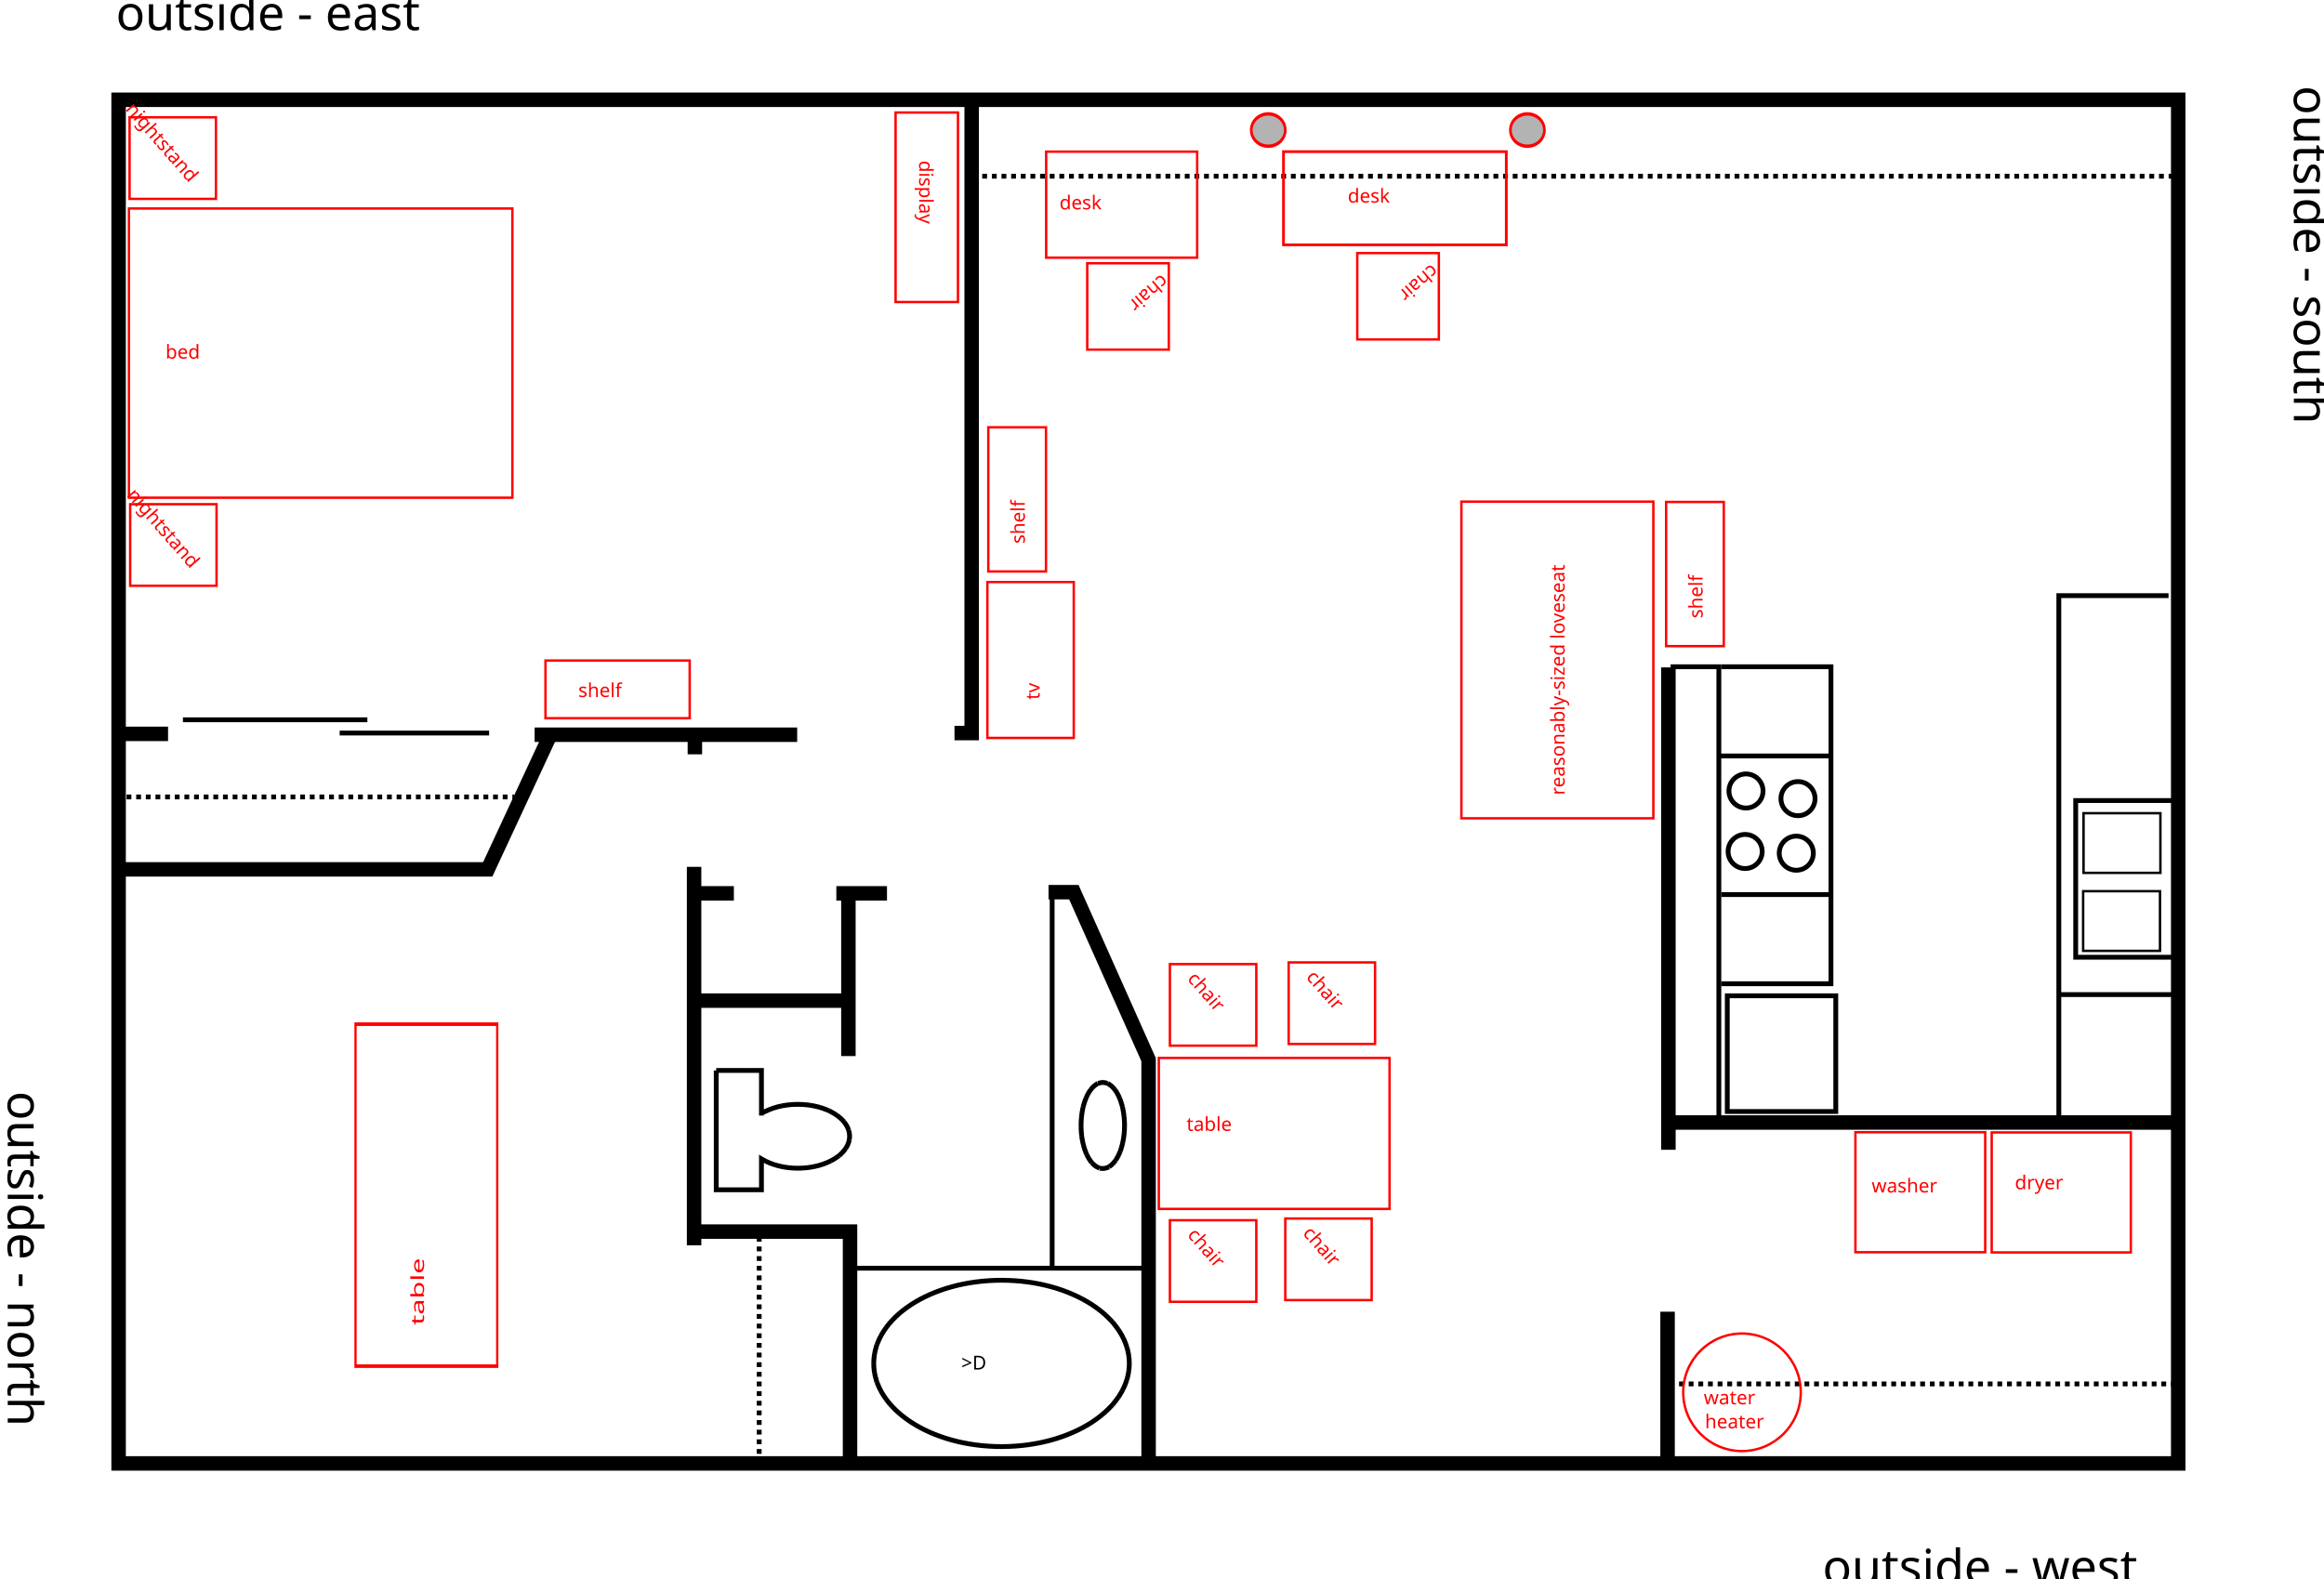
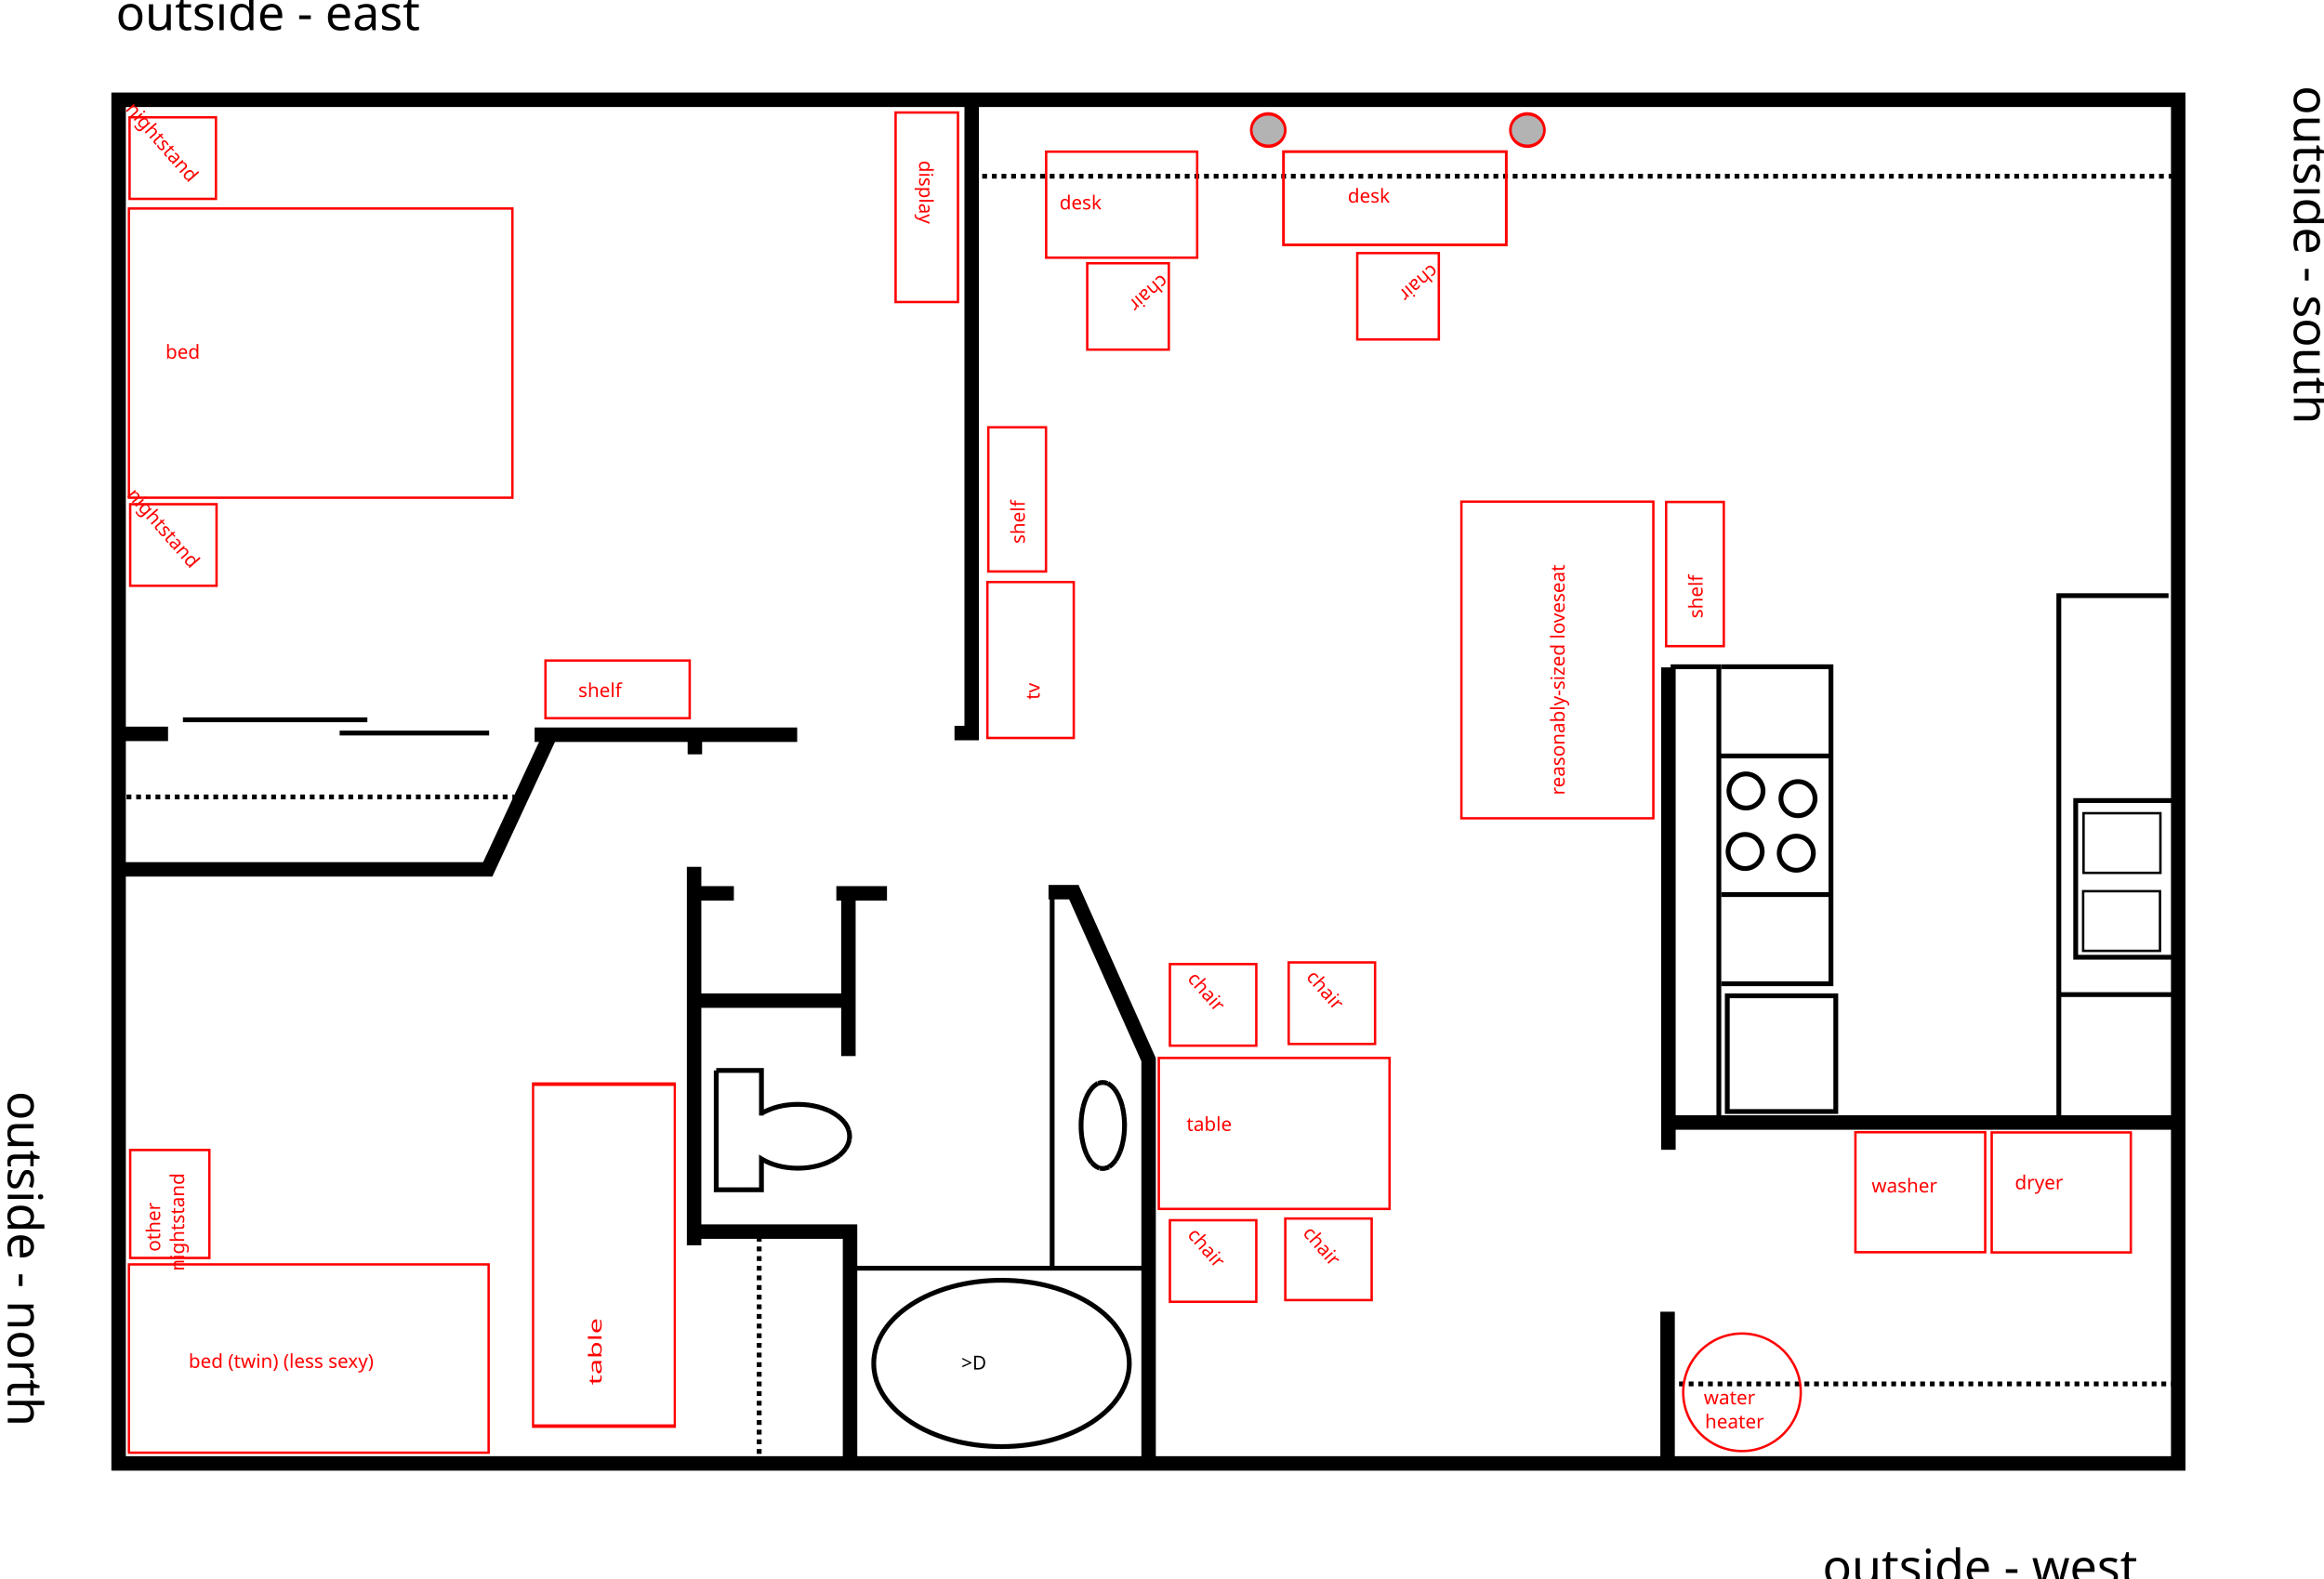
<svg xmlns="http://www.w3.org/2000/svg" width="484.281" height="328.952" id="svg2816" version="1.1">
  <defs id="defs2818">
    </defs>
  <g id="layer1" style="display:inline" transform="translate(23.29284,326.6851)">
    <path style="fill:none;stroke:#000000;stroke-width:1px;stroke-linecap:butt;stroke-linejoin:miter;stroke-opacity:1" d="m 0,537.184 120.208,0" id="path2826" />
  </g>
  <g id="layer2" transform="translate(23.29284,326.6851)" />
  <g id="layer3" transform="translate(23.29284,326.6851)">
    <text xml:space="preserve" style="font-size:10.049px;font-style:normal;font-variant:normal;font-weight:normal;font-stretch:normal;text-align:center;text-anchor:middle;fill:#000000;fill-opacity:1;stroke:none;display:inline;font-family:monofur;-inkscape-font-specification:monofur" x="39.083" y="-320.404" id="text2836">
      <tspan id="tspan2838" x="39.083" y="-320.404">outside - east</tspan>
    </text>
    <path style="fill:none;stroke:#000000;stroke-width:1;stroke-linecap:square;stroke-linejoin:miter;stroke-miterlimit:4;stroke-opacity:1;stroke-dasharray:none;stroke-dashoffset:0;display:inline" id="path3832" d="m 342.593,-162.801 c 0,1.953 -1.583,3.536 -3.536,3.536 -1.953,0 -3.536,-1.583 -3.536,-3.536 0,-1.953 1.583,-3.536 3.536,-3.536 1.953,0 3.536,1.583 3.536,3.536 z" transform="matrix(1.004901,0,0,1.004901,-0.176356,1.77871)" />
    <path style="fill:none;stroke:#000000;stroke-width:1;stroke-linecap:square;stroke-linejoin:miter;stroke-miterlimit:4;stroke-opacity:1;stroke-dasharray:none;stroke-dashoffset:0;display:inline" id="path3832-0" d="m 342.593,-162.801 c 0,1.953 -1.583,3.536 -3.536,3.536 -1.953,0 -3.536,-1.583 -3.536,-3.536 0,-1.953 1.583,-3.536 3.536,-3.536 1.953,0 3.536,1.583 3.536,3.536 z" transform="matrix(1.004901,0,0,1.004901,-0.354007,14.39136)" />
    <path style="fill:none;stroke:#000000;stroke-width:1;stroke-linecap:square;stroke-linejoin:miter;stroke-miterlimit:4;stroke-opacity:1;stroke-dasharray:none;stroke-dashoffset:0;display:inline" id="path3832-9" d="m 342.593,-162.801 c 0,1.953 -1.583,3.536 -3.536,3.536 -1.953,0 -3.536,-1.583 -3.536,-3.536 0,-1.953 1.583,-3.536 3.536,-3.536 1.953,0 3.536,1.583 3.536,3.536 z" transform="matrix(1.004901,0,0,1.004901,10.65986,3.37749)" />
    <path style="fill:none;stroke:#000000;stroke-width:1;stroke-linecap:square;stroke-linejoin:miter;stroke-miterlimit:4;stroke-opacity:1;stroke-dasharray:none;stroke-dashoffset:0;display:inline" id="path3832-1" d="m 342.593,-162.801 c 0,1.953 -1.583,3.536 -3.536,3.536 -1.953,0 -3.536,-1.583 -3.536,-3.536 0,-1.953 1.583,-3.536 3.536,-3.536 1.953,0 3.536,1.583 3.536,3.536 z" transform="matrix(1.004901,0,0,1.004901,10.30458,14.74665)" />
    <text xml:space="preserve" style="font-size:10.049px;font-style:normal;font-variant:normal;font-weight:normal;font-stretch:normal;text-align:center;text-anchor:middle;fill:#000000;fill-opacity:1;stroke:none;display:inline;font-family:monofur;-inkscape-font-specification:monofur" x="-267.013" y="-454.708" id="text2836-3" transform="matrix(0,1,-1,0,0,0)">
      <tspan id="tspan2838-2" x="-267.013" y="-454.708">outside - south</tspan>
    </text>
    <text xml:space="preserve" style="font-size:10.049px;font-style:normal;font-variant:normal;font-weight:normal;font-stretch:normal;text-align:center;text-anchor:middle;fill:#000000;fill-opacity:1;stroke:none;display:inline;font-family:monofur;-inkscape-font-specification:monofur" x="395.845" y="3.466" id="text2836-31">
      <tspan id="tspan2838-7" x="395.845" y="3.466">outside - west</tspan>
    </text>
    <text xml:space="preserve" style="font-size:10.049px;font-style:normal;font-variant:normal;font-weight:normal;font-stretch:normal;text-align:center;text-anchor:middle;fill:#000000;fill-opacity:1;stroke:none;display:inline;font-family:monofur;-inkscape-font-specification:monofur" x="-57.769" y="21.681" id="text2836-4" transform="matrix(0,1,-1,0,0,0)">
      <tspan id="tspan2838-73" x="-57.769" y="21.681">outside - north</tspan>
    </text>
    <rect style="fill:none;stroke:#000000;stroke-width:3.015;stroke-linecap:square;stroke-linejoin:miter;stroke-miterlimit:4;stroke-opacity:1;stroke-dasharray:none" id="rect3734" width="429.186" height="284.229" x="1.422" y="-305.888" />
    <path style="fill:none;stroke:#000000;stroke-width:3.015;stroke-linecap:butt;stroke-linejoin:miter;stroke-miterlimit:4;stroke-opacity:1;stroke-dasharray:none" d="m 1.245,-173.722 10.481,0" id="path3736" />
    <path style="fill:none;stroke:#000000;stroke-width:3.015;stroke-linecap:butt;stroke-linejoin:miter;stroke-miterlimit:4;stroke-opacity:1;stroke-dasharray:none" d="m 2.133,-145.477 76.209,0 12.968,-27.89" id="path3738" />
    <path style="fill:none;stroke:#000000;stroke-width:3.015;stroke-linecap:butt;stroke-linejoin:miter;stroke-miterlimit:4;stroke-opacity:1;stroke-dasharray:none" d="m 88.112,-173.544 54.714,0" id="path3740" />
    <path style="fill:none;stroke:#000000;stroke-width:3.015;stroke-linecap:butt;stroke-linejoin:miter;stroke-miterlimit:4;stroke-opacity:1;stroke-dasharray:none" d="m 121.509,-173.544 0,4.086" id="path3742" />
    <path style="fill:none;stroke:#000000;stroke-width:3.015;stroke-linecap:butt;stroke-linejoin:miter;stroke-miterlimit:4;stroke-opacity:1;stroke-dasharray:none" d="m 121.343,-67.122 0,-78.885" id="path3744" />
    <path style="fill:none;stroke:#000000;stroke-width:3.015;stroke-linecap:butt;stroke-linejoin:miter;stroke-miterlimit:4;stroke-opacity:1;stroke-dasharray:none" d="m 129.634,-140.48 -8.039,0" id="path3746" />
    <path style="fill:none;stroke:#000000;stroke-width:3.015;stroke-linecap:butt;stroke-linejoin:miter;stroke-miterlimit:4;stroke-opacity:1;stroke-dasharray:none" d="m 121.594,-118.121 32.157,0" id="path3748" />
    <path style="fill:none;stroke:#000000;stroke-width:3.015;stroke-linecap:butt;stroke-linejoin:miter;stroke-miterlimit:4;stroke-opacity:1;stroke-dasharray:none" d="m 153.5,-106.564 0,-34.167" id="path3750" />
    <path style="fill:none;stroke:#000000;stroke-width:3.015;stroke-linecap:butt;stroke-linejoin:miter;stroke-miterlimit:4;stroke-opacity:1;stroke-dasharray:none" d="m 150.988,-140.48 10.551,0" id="path3752" />
    <path style="fill:none;stroke:#000000;stroke-width:3.015;stroke-linecap:butt;stroke-linejoin:miter;stroke-miterlimit:4;stroke-opacity:1;stroke-dasharray:none" d="m 121.687,-69.979 32.153,0 0,48.674" id="path3754" />
    <path style="fill:none;stroke:#000000;stroke-width:3.015;stroke-linecap:butt;stroke-linejoin:miter;stroke-miterlimit:4;stroke-opacity:1;stroke-dasharray:none" d="m 216.055,-22.906 0,-82.904 -15.576,-34.92 -5.276,0" id="path3756" />
    <path style="fill:none;stroke:#000000;stroke-width:3.015;stroke-linecap:butt;stroke-linejoin:miter;stroke-miterlimit:4;stroke-opacity:1;stroke-dasharray:none" d="m 324.2,-22.193 0,-31.088" id="path3758" />
    <path style="fill:none;stroke:#000000;stroke-width:3.015;stroke-linecap:butt;stroke-linejoin:miter;stroke-miterlimit:4;stroke-opacity:1;stroke-dasharray:none" d="m 324.378,-187.578 0,100.546" id="path3760" />
    <path style="fill:none;stroke:#000000;stroke-width:3.015;stroke-linecap:butt;stroke-linejoin:miter;stroke-miterlimit:4;stroke-opacity:1;stroke-dasharray:none" d="m 324.775,-92.717 105.479,0" id="path3762" />
    <path style="fill:none;stroke:#000000;stroke-width:3.015;stroke-linecap:butt;stroke-linejoin:miter;stroke-miterlimit:4;stroke-opacity:1;stroke-dasharray:none" d="m 175.608,-173.893 3.58,0 0,-130.575" id="path3765" />
    <path style="fill:none;stroke:#000000;stroke-width:1.005px;stroke-linecap:butt;stroke-linejoin:miter;stroke-opacity:1" d="m 154.568,-62.349 61.801,0" id="path3767" />
    <path style="fill:none;stroke:#000000;stroke-width:1.005px;stroke-linecap:butt;stroke-linejoin:miter;stroke-opacity:1" d="m 195.957,-62.6 0,-77.377" id="path3769" />
    <path style="fill:none;stroke:#000000;stroke-width:1.005px;stroke-linecap:butt;stroke-linejoin:miter;stroke-opacity:1" d="m 14.824,-176.656 38.437,0" id="path3771" />
    <path style="fill:none;stroke:#000000;stroke-width:1.005px;stroke-linecap:butt;stroke-linejoin:miter;stroke-opacity:1" d="m 47.483,-173.893 31.152,0" id="path3773" />
    <path style="fill:none;stroke:#000000;stroke-width:1.005px;stroke-linecap:butt;stroke-linejoin:miter;stroke-opacity:1" d="m 334.885,-93.249 0,-94.461 -10.049,0" id="path3775" />
    <path style="fill:none;stroke:#000000;stroke-width:1.005px;stroke-linecap:butt;stroke-linejoin:miter;stroke-opacity:1" d="m 335.387,-187.71 22.862,0 0,66.072 -22.862,0" id="path3777" />
    <path style="fill:none;stroke:#000000;stroke-width:1.005px;stroke-linecap:butt;stroke-linejoin:miter;stroke-opacity:1" d="m 335.387,-140.228 23.113,0" id="path3779" />
    <path style="fill:none;stroke:#000000;stroke-width:1.005px;stroke-linecap:butt;stroke-linejoin:miter;stroke-opacity:1" d="m 357.997,-169.119 -22.861,0" id="path3781" />
    <path style="fill:none;stroke:#000000;stroke-width:1.005px;stroke-linecap:butt;stroke-linejoin:miter;stroke-opacity:1" d="m 428.592,-202.532 -22.861,0 0,109.283" id="path3783" />
    <path style="fill:none;stroke:#000000;stroke-width:1.005px;stroke-linecap:butt;stroke-linejoin:miter;stroke-opacity:1" d="m 430.099,-119.377 -24.369,0" id="path3785" />
    <path style="fill:none;stroke:#000000;stroke-width:1.005px;stroke-linecap:butt;stroke-linejoin:miter;stroke-opacity:1" d="m 430.35,-159.824 -21.103,0 0,32.659 21.857,0" id="path3787" />
    <rect style="fill:none;stroke:#000000;stroke-width:0.502;stroke-linecap:square;stroke-linejoin:miter;stroke-miterlimit:4;stroke-opacity:1;stroke-dasharray:none" id="rect3789" width="16.016" height="12.436" x="410.88" y="-157.186" />
    <rect style="fill:none;stroke:#000000;stroke-width:0.502;stroke-linecap:square;stroke-linejoin:miter;stroke-miterlimit:4;stroke-opacity:1;stroke-dasharray:none" id="rect3789-2" width="16.016" height="12.436" x="410.797" y="-140.93" />
    <path style="fill:none;stroke:#000000;stroke-width:1.005;stroke-linecap:butt;stroke-linejoin:miter;stroke-miterlimit:4;stroke-opacity:1;stroke-dasharray:1.005, 1.005;stroke-dashoffset:0" d="m 1.067,-160.576 82.782,0" id="path3813" />
    <path style="fill:none;stroke:#000000;stroke-width:1.005;stroke-linecap:butt;stroke-linejoin:miter;stroke-miterlimit:4;stroke-opacity:1;stroke-dasharray:1.005, 1.005;stroke-dashoffset:0" d="m 179.376,-289.959 251.728,0" id="path3815" />
    <path style="fill:none;stroke:#000000;stroke-width:1.005;stroke-linecap:butt;stroke-linejoin:miter;stroke-miterlimit:4;stroke-opacity:1;stroke-dasharray:1.005, 1.005;stroke-dashoffset:0" d="m 324.584,-38.231 106.017,0" id="path3817" />
    <rect style="fill:none;stroke:#000000;stroke-width:1.005;stroke-linecap:square;stroke-linejoin:miter;stroke-miterlimit:4;stroke-opacity:1;stroke-dasharray:1.005, 1.005;stroke-dashoffset:0" id="rect3819" width="22.61" height="24.118" x="336.643" y="-119.126" />
    <path style="fill:none;stroke:#000000;stroke-width:1.005;stroke-linecap:square;stroke-linejoin:miter;stroke-miterlimit:4;stroke-opacity:1;stroke-dasharray:1.005, 1.005;stroke-dashoffset:0" d="m 125.959,-103.568 0,24.871 9.421,0 0,-6.438 c 1.95,1.184 4.615,1.947 7.568,1.947 5.966,0 10.803,-2.981 10.803,-6.657 0,-3.677 -4.837,-6.657 -10.803,-6.657 -2.953,0 -5.618,0.732 -7.568,1.916 l 0,-8.981 -9.421,0 z" id="path3821" />
    <path style="fill:none;stroke:#000000;stroke-width:1;stroke-linecap:square;stroke-linejoin:miter;stroke-miterlimit:4;stroke-opacity:1;stroke-dasharray:1, 1;stroke-dashoffset:0" id="path3826" d="m 210.187,-93.77 c 0,4.93 -2.018,8.927 -4.508,8.927 -2.49,0 -4.508,-3.997 -4.508,-8.927 0,-4.93 2.018,-8.927 4.508,-8.927 2.49,0 4.508,3.997 4.508,8.927 z" transform="matrix(1.004901,0,0,1.004901,-0.1763562,2.133995)" />
    <path style="fill:none;stroke:#000000;stroke-width:1;stroke-linecap:square;stroke-linejoin:miter;stroke-miterlimit:4;stroke-opacity:1;stroke-dasharray:1, 1;stroke-dashoffset:0" id="path3828" d="m 209.5,-44.388 c 0,9.527 -11.864,17.25 -26.5,17.25 -14.636,0 -26.5,-7.723 -26.5,-17.25 0,-9.527 11.864,-17.25 26.5,-17.25 14.636,0 26.5,7.723 26.5,17.25 z" transform="matrix(1.004901,0,0,1.004901,1.508638,2.103516)" />
    <path style="fill:none;stroke:#000000;stroke-width:1.005;stroke-linecap:butt;stroke-linejoin:miter;stroke-miterlimit:4;stroke-opacity:1;stroke-dasharray:1.005, 1.005;stroke-dashoffset:0" d="m 134.909,-68.88 0,46.477" id="path3830" />
  </g>
  <g id="layer4">
    <g id="g4072" transform="translate(0,-20.85965)">
      <rect y="125.952" x="27.125" height="17" width="18" id="rect4005" style="fill:none;stroke:#ff0000;stroke-width:0.5;stroke-linecap:square;stroke-linejoin:miter;stroke-miterlimit:4;stroke-opacity:1;stroke-dasharray:none;stroke-dashoffset:0" />
      <text transform="matrix(0.6577708,0.7532182,-0.7532182,0.6577708,0,0)" id="text4038" y="61.838" x="124.634" style="font-size:4px;font-style:normal;font-variant:normal;font-weight:normal;font-stretch:normal;text-align:center;text-anchor:middle;fill:#ff0000;fill-opacity:1;stroke:none;font-family:monofur;-inkscape-font-specification:monofur" xml:space="preserve">
        <tspan y="61.838" x="124.634" id="tspan4040">nightstand</tspan>
      </text>
    </g>
    <g id="g4067">
      <rect y="24.452" x="27" height="17" width="18" id="rect4005-4" style="fill:none;stroke:#ff0000;stroke-width:0.5;stroke-linecap:square;stroke-linejoin:miter;stroke-miterlimit:4;stroke-opacity:1;stroke-dasharray:none;stroke-dashoffset:0" />
      <text transform="matrix(0.6577708,0.7532182,-0.7532182,0.6577708,0,0)" id="text4038-7" y="-4.583" x="48.146" style="font-size:4px;font-style:normal;font-variant:normal;font-weight:normal;font-stretch:normal;text-align:center;text-anchor:middle;fill:#ff0000;fill-opacity:1;stroke:none;font-family:monofur;-inkscape-font-specification:monofur" xml:space="preserve">
        <tspan y="-4.583" x="48.146" id="tspan4040-1">nightstand</tspan>
      </text>
    </g>
    <g id="g4083" transform="translate(-21.21321,99.44901)">
      <rect y="121.063" x="262.69" height="31.466" width="48.083" id="rect4077" style="fill:none;stroke:#ff0000;stroke-width:0.5;stroke-linecap:square;stroke-linejoin:miter;stroke-miterlimit:4;stroke-opacity:1;stroke-dasharray:none;stroke-dashoffset:0" />
      <text id="text4079" y="136.265" x="276.832" style="font-size:4px;font-style:normal;font-variant:normal;font-weight:normal;font-stretch:normal;text-align:center;text-anchor:middle;fill:#ff0000;fill-opacity:1;stroke:none;font-family:monofur;-inkscape-font-specification:monofur" xml:space="preserve">
        <tspan y="136.265" x="276.832" id="tspan4081">table</tspan>
      </text>
    </g>
    <g id="g4117" transform="translate(-76.72109,-52.3259)">
      <rect y="95.784" x="103.591" height="60.281" width="79.903" id="rect4111" style="fill:none;stroke:#ff0000;stroke-width:0.5;stroke-linecap:square;stroke-linejoin:miter;stroke-miterlimit:4;stroke-opacity:1;stroke-dasharray:none;stroke-dashoffset:0" />
      <text id="text4113" y="127.073" x="118.44" style="font-size:4px;font-style:normal;font-variant:normal;font-weight:normal;font-stretch:normal;text-align:center;text-anchor:middle;fill:#ff0000;fill-opacity:1;stroke:none;font-family:monofur;-inkscape-font-specification:monofur" xml:space="preserve">
        <tspan y="127.073" x="118.44" id="tspan4115">bed</tspan>
      </text>
    </g>
-     <g id="g4083-9" transform="matrix(0,-1.482469,0.9384898,0,-39.53289,674.1822)">
+     <g id="g4083-9" transform="matrix(0,-1.482469,0.9384898,0,-2.532888,686.6822)">
      <rect y="121.063" x="262.69" height="31.466" width="48.083" id="rect4077-8" style="fill:none;stroke:#ff0000;stroke-width:0.5;stroke-linecap:square;stroke-linejoin:miter;stroke-miterlimit:4;stroke-opacity:1;stroke-dasharray:none;stroke-dashoffset:0" />
      <text id="text4079-9" y="136.265" x="276.832" style="font-size:4px;font-style:normal;font-variant:normal;font-weight:normal;font-stretch:normal;text-align:center;text-anchor:middle;fill:#ff0000;fill-opacity:1;stroke:none;font-family:monofur;-inkscape-font-specification:monofur" xml:space="preserve">
        <tspan y="136.265" x="276.832" id="tspan4081-9">table</tspan>
      </text>
    </g>
    <g id="g3695" transform="matrix(0,-1,1,0,142.1578,404.7893)">
      <rect y="63.787" x="285.671" height="12.021" width="30.052" id="rect3689" style="fill:none;stroke:#ff0000;stroke-width:0.5;stroke-linecap:square;stroke-linejoin:miter;stroke-miterlimit:4;stroke-opacity:1;stroke-dasharray:none;stroke-dashoffset:0" />
      <text id="text3691" y="71.388" x="299.637" style="font-size:4px;font-style:normal;font-variant:normal;font-weight:normal;font-stretch:normal;text-align:center;text-anchor:middle;fill:#ff0000;fill-opacity:1;stroke:none;font-family:monofur;-inkscape-font-specification:monofur" xml:space="preserve">
        <tspan y="71.388" x="299.637" id="tspan3693">shelf</tspan>
      </text>
    </g>
    <g id="g3708" transform="matrix(0,-1,1,0,108.3017,426.5648)">
      <rect y="97.452" x="272.75" height="18" width="32.5" id="rect3702" style="fill:none;stroke:#ff0000;stroke-width:0.5;stroke-linecap:square;stroke-linejoin:miter;stroke-miterlimit:4;stroke-opacity:1;stroke-dasharray:none;stroke-dashoffset:0" />
      <text id="text3704" y="108.327" x="286.125" style="font-size:4px;font-style:normal;font-variant:normal;font-weight:normal;font-stretch:normal;text-align:center;text-anchor:middle;fill:#ff0000;fill-opacity:1;stroke:none;font-family:monofur;-inkscape-font-specification:monofur" xml:space="preserve">
        <tspan y="108.327" x="286.125" id="tspan3706">tv</tspan>
      </text>
    </g>
    <g id="g3721" transform="matrix(0,-1,1,0,209.953,491.433)">
      <rect y="94.577" x="320.875" height="40" width="66" id="rect3715" style="fill:none;stroke:#ff0000;stroke-width:0.5;stroke-linecap:square;stroke-linejoin:miter;stroke-miterlimit:4;stroke-opacity:1;stroke-dasharray:none;stroke-dashoffset:0" />
      <text id="text3717" y="116.077" x="353.375" style="font-size:4px;font-style:normal;font-variant:normal;font-weight:normal;font-stretch:normal;text-align:center;text-anchor:middle;fill:#ff0000;fill-opacity:1;stroke:none;font-family:monofur;-inkscape-font-specification:monofur" xml:space="preserve">
        <tspan y="116.077" x="353.375" id="tspan3719">reasonably-sized loveseat</tspan>
      </text>
    </g>
    <g id="g3695-3" transform="matrix(0,-1,1,0,283.4024,420.3456)">
      <rect y="63.787" x="285.671" height="12.021" width="30.052" id="rect3689-8" style="fill:none;stroke:#ff0000;stroke-width:0.5;stroke-linecap:square;stroke-linejoin:miter;stroke-miterlimit:4;stroke-opacity:1;stroke-dasharray:none;stroke-dashoffset:0" />
      <text id="text3691-0" y="71.388" x="299.637" style="font-size:4px;font-style:normal;font-variant:normal;font-weight:normal;font-stretch:normal;text-align:center;text-anchor:middle;fill:#ff0000;fill-opacity:1;stroke:none;font-family:monofur;-inkscape-font-specification:monofur" xml:space="preserve">
        <tspan y="71.388" x="299.637" id="tspan3693-4">shelf</tspan>
      </text>
    </g>
    <g id="g3151" transform="matrix(0,1,-1,0,410.6253,-181.1342)">
      <g transform="translate(-3.18198,-0.3535534)" id="g3120">
        <rect style="fill:none;stroke:#ff0000;stroke-width:0.57;stroke-linecap:square;stroke-linejoin:miter;stroke-miterlimit:4;stroke-opacity:1;stroke-dasharray:none;stroke-dashoffset:0" id="rect2904-3" width="46.43" height="19.43" x="-143.522" y="215.924" transform="matrix(0,-1,1,0,0,0)" />
        <text xml:space="preserve" style="font-size:4px;font-style:normal;font-variant:normal;font-weight:normal;font-stretch:normal;text-align:center;text-anchor:middle;fill:#ff0000;fill-opacity:1;stroke:none;font-family:monofur;-inkscape-font-specification:monofur" x="-121.063" y="226.539" id="text3678-3" transform="matrix(0,-1,1,0,0,0)">
          <tspan id="tspan3680-3" x="-121.063" y="226.539">desk</tspan>
        </text>
      </g>
      <path transform="matrix(0.7057387,0,0,0.5570819,59.15694,63.9311)" d="m 216.021,147.933 c 0,3.515 -2.137,6.364 -4.773,6.364 -2.636,0 -4.773,-2.849 -4.773,-6.364 0,-3.515 2.137,-6.364 4.773,-6.364 2.636,0 4.773,2.849 4.773,6.364 z" id="path3127" style="fill:#b3b3b3;fill-opacity:1;stroke:#ff0000;stroke-width:1;stroke-linecap:butt;stroke-miterlimit:4;stroke-opacity:1;stroke-dasharray:none" />
      <path transform="matrix(0.7057387,0,0,0.5570819,59.15694,9.931097)" d="m 216.021,147.933 c 0,3.515 -2.137,6.364 -4.773,6.364 -2.636,0 -4.773,-2.849 -4.773,-6.364 0,-3.515 2.137,-6.364 4.773,-6.364 2.636,0 4.773,2.849 4.773,6.364 z" id="path3127-4" style="fill:#b3b3b3;fill-opacity:1;stroke:#ff0000;stroke-width:1;stroke-linecap:butt;stroke-miterlimit:4;stroke-opacity:1;stroke-dasharray:none" />
      <g transform="translate(-2.12132,0)" id="g3945">
        <rect style="fill:none;stroke:#ff0000;stroke-width:0.5;stroke-linecap:square;stroke-linejoin:miter;stroke-miterlimit:4;stroke-opacity:1;stroke-dasharray:none;stroke-dashoffset:0" id="rect4005-8" width="18" height="17" x="236.012" y="110.795" />
        <text xml:space="preserve" style="font-size:4px;font-style:normal;font-variant:normal;font-weight:normal;font-stretch:normal;text-align:center;text-anchor:middle;fill:#ff0000;fill-opacity:1;stroke:none;font-family:monofur;-inkscape-font-specification:monofur" x="250.618" y="-105.47" id="text4038-4" transform="matrix(0.6577708,0.7532182,-0.7532182,0.6577708,0,0)">
          <tspan id="tspan4040-7" x="250.618" y="-105.47">chair</tspan>
        </text>
      </g>
    </g>
    <g id="g3163" transform="matrix(0,1,-1,0,287.3922,-173.7142)">
      <g transform="matrix(0,-1,1,0,150.5547,341.4495)" id="g3682">
        <rect style="fill:none;stroke:#ff0000;stroke-width:0.5;stroke-linecap:square;stroke-linejoin:miter;stroke-miterlimit:4;stroke-opacity:1;stroke-dasharray:none;stroke-dashoffset:0" id="rect2904" width="31.466" height="22.097" x="272.059" y="54.771" />
        <text xml:space="preserve" style="font-size:4px;font-style:normal;font-variant:normal;font-weight:normal;font-stretch:normal;text-align:center;text-anchor:middle;fill:#ff0000;fill-opacity:1;stroke:none;font-family:monofur;-inkscape-font-specification:monofur" x="283.903" y="66.792" id="text3678">
          <tspan id="tspan3680" x="283.903" y="66.792">desk</tspan>
        </text>
      </g>
      <g id="g3945-9" transform="translate(-7.424621,-66.96373)">
        <rect style="fill:none;stroke:#ff0000;stroke-width:0.5;stroke-linecap:square;stroke-linejoin:miter;stroke-miterlimit:4;stroke-opacity:1;stroke-dasharray:none;stroke-dashoffset:0" id="rect4005-8-7" width="18" height="17" x="236.012" y="110.795" />
        <text xml:space="preserve" style="font-size:4px;font-style:normal;font-variant:normal;font-weight:normal;font-stretch:normal;text-align:center;text-anchor:middle;fill:#ff0000;fill-opacity:1;stroke:none;font-family:monofur;-inkscape-font-specification:monofur" x="250.618" y="-105.47" id="text4038-4-2" transform="matrix(0.6577708,0.7532182,-0.7532182,0.6577708,0,0)">
          <tspan id="tspan4040-7-2" x="250.618" y="-105.47">chair</tspan>
        </text>
      </g>
    </g>
    <flowRoot xml:space="preserve" id="flowRoot3104" style="font-size:10px;font-style:normal;font-weight:normal;line-height:125%;letter-spacing:0px;word-spacing:0px;fill:#000000;fill-opacity:1;stroke:none;font-family:Inconsolata;-inkscape-font-specification:Inconsolata" transform="translate(55.86144,75.66043)">
      <flowRegion id="flowRegion3106">
        <rect id="rect3108" width="24.749" height="10.607" x="92.277" y="115.759" />
      </flowRegion>
      <flowPara id="flowPara3110" style="font-size:8px;font-style:normal;font-variant:normal;font-weight:normal;font-stretch:normal;fill:#ff0000;font-family:monofur;-inkscape-font-specification:monofur">linens</flowPara>
    </flowRoot>
+     <g id="g3948" transform="translate(-2.474874,39.95153)">
+       <rect y="223.593" x="29.345" height="39.244" width="74.953" id="rect3170" style="fill:none;stroke:#ff0000;stroke-width:0.5;stroke-linecap:square;stroke-linejoin:miter;stroke-miterlimit:4;stroke-opacity:1;stroke-dasharray:none;stroke-dashoffset:0" />
+       <text id="text3944" y="245.16" x="64.7" style="font-size:4px;font-style:normal;font-variant:normal;font-weight:normal;font-stretch:normal;text-align:center;text-anchor:middle;fill:#ff0000;fill-opacity:1;stroke:none;font-family:monofur;-inkscape-font-specification:monofur" xml:space="preserve">
+         <tspan y="245.16" x="64.7" id="tspan3946">bed (twin) (less sexy)</tspan>
+       </text>
+     </g>
+     <g id="g3963" transform="translate(-0.875,7.375)">
+       <rect y="232.327" x="28" height="22.5" width="16.5" id="rect3955" style="fill:none;stroke:#ff0000;stroke-width:0.5;stroke-linecap:square;stroke-linejoin:miter;stroke-miterlimit:4;stroke-opacity:1;stroke-dasharray:none;stroke-dashoffset:0" />
+       <text transform="matrix(0,-1,1,0,0,0)" id="text3957" y="34.25" x="-243.702" style="font-size:4px;font-style:normal;font-variant:normal;font-weight:normal;font-stretch:normal;text-align:center;text-anchor:middle;fill:#ff0000;fill-opacity:1;stroke:none;font-family:monofur;-inkscape-font-specification:monofur" xml:space="preserve">
+         <tspan y="34.25" x="-243.702" id="tspan3959">other</tspan>
+         <tspan id="tspan3961" y="39.25" x="-243.702">nightstand</tspan>
+       </text>
+     </g>
  </g>
  <g id="g3945-0" transform="translate(32.52692,89.80255)">
    <rect y="110.795" x="236.012" height="17" width="18" id="rect4005-8-5" style="fill:none;stroke:#ff0000;stroke-width:0.5;stroke-linecap:square;stroke-linejoin:miter;stroke-miterlimit:4;stroke-opacity:1;stroke-dasharray:none;stroke-dashoffset:0" />
    <text transform="matrix(0.6577708,0.7532182,-0.7532182,0.6577708,0,0)" id="text4038-4-5" y="-105.47" x="250.618" style="font-size:4px;font-style:normal;font-variant:normal;font-weight:normal;font-stretch:normal;text-align:center;text-anchor:middle;fill:#ff0000;fill-opacity:1;stroke:none;font-family:monofur;-inkscape-font-specification:monofur" xml:space="preserve">
      <tspan y="-105.47" x="250.618" id="tspan4040-7-29">chair</tspan>
    </text>
  </g>
  <g id="g3945-8" transform="translate(7.778182,143.5427)">
    <rect y="110.795" x="236.012" height="17" width="18" id="rect4005-8-3" style="fill:none;stroke:#ff0000;stroke-width:0.5;stroke-linecap:square;stroke-linejoin:miter;stroke-miterlimit:4;stroke-opacity:1;stroke-dasharray:none;stroke-dashoffset:0" />
    <text transform="matrix(0.6577708,0.7532182,-0.7532182,0.6577708,0,0)" id="text4038-4-8" y="-105.47" x="250.618" style="font-size:4px;font-style:normal;font-variant:normal;font-weight:normal;font-stretch:normal;text-align:center;text-anchor:middle;fill:#ff0000;fill-opacity:1;stroke:none;font-family:monofur;-inkscape-font-specification:monofur" xml:space="preserve">
      <tspan y="-105.47" x="250.618" id="tspan4040-7-0">chair</tspan>
    </text>
  </g>
  <g id="g3945-09" transform="translate(31.81981,143.1891)">
    <rect y="110.795" x="236.012" height="17" width="18" id="rect4005-8-1" style="fill:none;stroke:#ff0000;stroke-width:0.5;stroke-linecap:square;stroke-linejoin:miter;stroke-miterlimit:4;stroke-opacity:1;stroke-dasharray:none;stroke-dashoffset:0" />
    <text transform="matrix(0.6577708,0.7532182,-0.7532182,0.6577708,0,0)" id="text4038-4-9" y="-105.47" x="250.618" style="font-size:4px;font-style:normal;font-variant:normal;font-weight:normal;font-stretch:normal;text-align:center;text-anchor:middle;fill:#ff0000;fill-opacity:1;stroke:none;font-family:monofur;-inkscape-font-specification:monofur" xml:space="preserve">
      <tspan y="-105.47" x="250.618" id="tspan4040-7-6">chair</tspan>
    </text>
  </g>
  <g id="g3945-4" transform="translate(7.778179,90.15611)">
    <rect y="110.795" x="236.012" height="17" width="18" id="rect4005-8-4" style="fill:none;stroke:#ff0000;stroke-width:0.5;stroke-linecap:square;stroke-linejoin:miter;stroke-miterlimit:4;stroke-opacity:1;stroke-dasharray:none;stroke-dashoffset:0" />
    <text transform="matrix(0.6577708,0.7532182,-0.7532182,0.6577708,0,0)" id="text4038-4-99" y="-105.47" x="250.618" style="font-size:4px;font-style:normal;font-variant:normal;font-weight:normal;font-stretch:normal;text-align:center;text-anchor:middle;fill:#ff0000;fill-opacity:1;stroke:none;font-family:monofur;-inkscape-font-specification:monofur" xml:space="preserve">
      <tspan y="-105.47" x="250.618" id="tspan4040-7-3">chair</tspan>
    </text>
  </g>
  <g id="g3799" transform="translate(150.4909,-7.005204)">
    <rect y="243.039" x="264.546" height="25.014" width="28.991" id="rect3021" style="fill:none;stroke:#ff0000;stroke-width:0.5;stroke-linecap:square;stroke-linejoin:miter;stroke-miterlimit:4;stroke-opacity:1;stroke-dasharray:none;stroke-dashoffset:0" />
    <text id="text3795" y="254.883" x="277.009" style="font-size:4px;font-style:normal;font-variant:normal;font-weight:normal;font-stretch:normal;text-align:center;text-anchor:middle;fill:#ff0000;fill-opacity:1;stroke:none;font-family:monofur;-inkscape-font-specification:monofur" xml:space="preserve">
      <tspan y="254.883" x="277.009" id="tspan3797">dryer</tspan>
    </text>
  </g>
  <g id="g3810" transform="translate(120.5,-4.75)">
    <rect y="240.74" x="266.137" height="25.014" width="27.047" id="rect3804" style="fill:none;stroke:#ff0000;stroke-width:0.5;stroke-linecap:square;stroke-linejoin:miter;stroke-miterlimit:4;stroke-opacity:1;stroke-dasharray:none;stroke-dashoffset:0" />
    <text id="text3806" y="253.292" x="278.954" style="font-size:4px;font-style:normal;font-variant:normal;font-weight:normal;font-stretch:normal;text-align:center;text-anchor:middle;fill:#ff0000;fill-opacity:1;stroke:none;font-family:monofur;-inkscape-font-specification:monofur" xml:space="preserve">
      <tspan y="253.292" x="278.954" id="tspan3808">washer</tspan>
    </text>
  </g>
  <text xml:space="preserve" style="font-size:4px;font-style:normal;font-variant:normal;font-weight:normal;font-stretch:normal;text-align:center;text-anchor:middle;fill:#000000;fill-opacity:1;stroke:none;font-family:monofur;-inkscape-font-specification:monofur" x="204.5" y="285.452" id="text3815">
    <tspan id="tspan3817" x="204.5" y="285.452">&gt;D</tspan>
  </text>
  <g id="g3828">
    <rect y="23.452" x="186.625" height="39.5" width="13" id="rect3822" style="fill:none;stroke:#ff0000;stroke-width:0.5;stroke-linecap:square;stroke-linejoin:miter;stroke-miterlimit:4;stroke-opacity:1;stroke-dasharray:none;stroke-dashoffset:0" />
    <text transform="matrix(0,1,-1,0,0,0)" id="text3824" y="-191.542" x="42.66" style="font-size:4px;font-style:normal;font-variant:normal;font-weight:normal;font-stretch:normal;text-align:center;text-anchor:middle;fill:#ff0000;fill-opacity:1;stroke:none;font-family:monofur;-inkscape-font-specification:monofur" xml:space="preserve">
      <tspan y="-191.542" x="42.66" id="tspan3826">display</tspan>
    </text>
  </g>
  <path style="fill:none;stroke:#ff0000;stroke-width:0.5;stroke-linecap:square;stroke-linejoin:miter;stroke-miterlimit:4;stroke-opacity:1;stroke-dasharray:none;stroke-dashoffset:0" id="path3833" d="m 376.75,298.202 a 12.25,12.25 0 1 1 -24.5,0 12.25,12.25 0 1 1 24.5,0 z" transform="translate(-1.5,-8)" />
  <text xml:space="preserve" style="font-size:4px;font-style:normal;font-variant:normal;font-weight:normal;font-stretch:normal;text-align:center;text-anchor:middle;fill:#ff0000;fill-opacity:1;stroke:none;font-family:monofur;-inkscape-font-specification:monofur" x="363" y="292.702" id="text3835">
    <tspan id="tspan3837" x="363" y="292.702">water</tspan>
    <tspan x="363" y="297.702" id="tspan3839">heater</tspan>
  </text>
  <g id="g3695-3-6" transform="translate(-172.0037,73.89266)">
    <rect y="63.787" x="285.671" height="12.021" width="30.052" id="rect3689-8-6" style="fill:none;stroke:#ff0000;stroke-width:0.5;stroke-linecap:square;stroke-linejoin:miter;stroke-miterlimit:4;stroke-opacity:1;stroke-dasharray:none;stroke-dashoffset:0" />
    <text id="text3691-0-0" y="71.388" x="299.637" style="font-size:4px;font-style:normal;font-variant:normal;font-weight:normal;font-stretch:normal;text-align:center;text-anchor:middle;fill:#ff0000;fill-opacity:1;stroke:none;font-family:monofur;-inkscape-font-specification:monofur" xml:space="preserve">
      <tspan y="71.388" x="299.637" id="tspan3693-4-4">shelf</tspan>
    </text>
  </g>
</svg>
